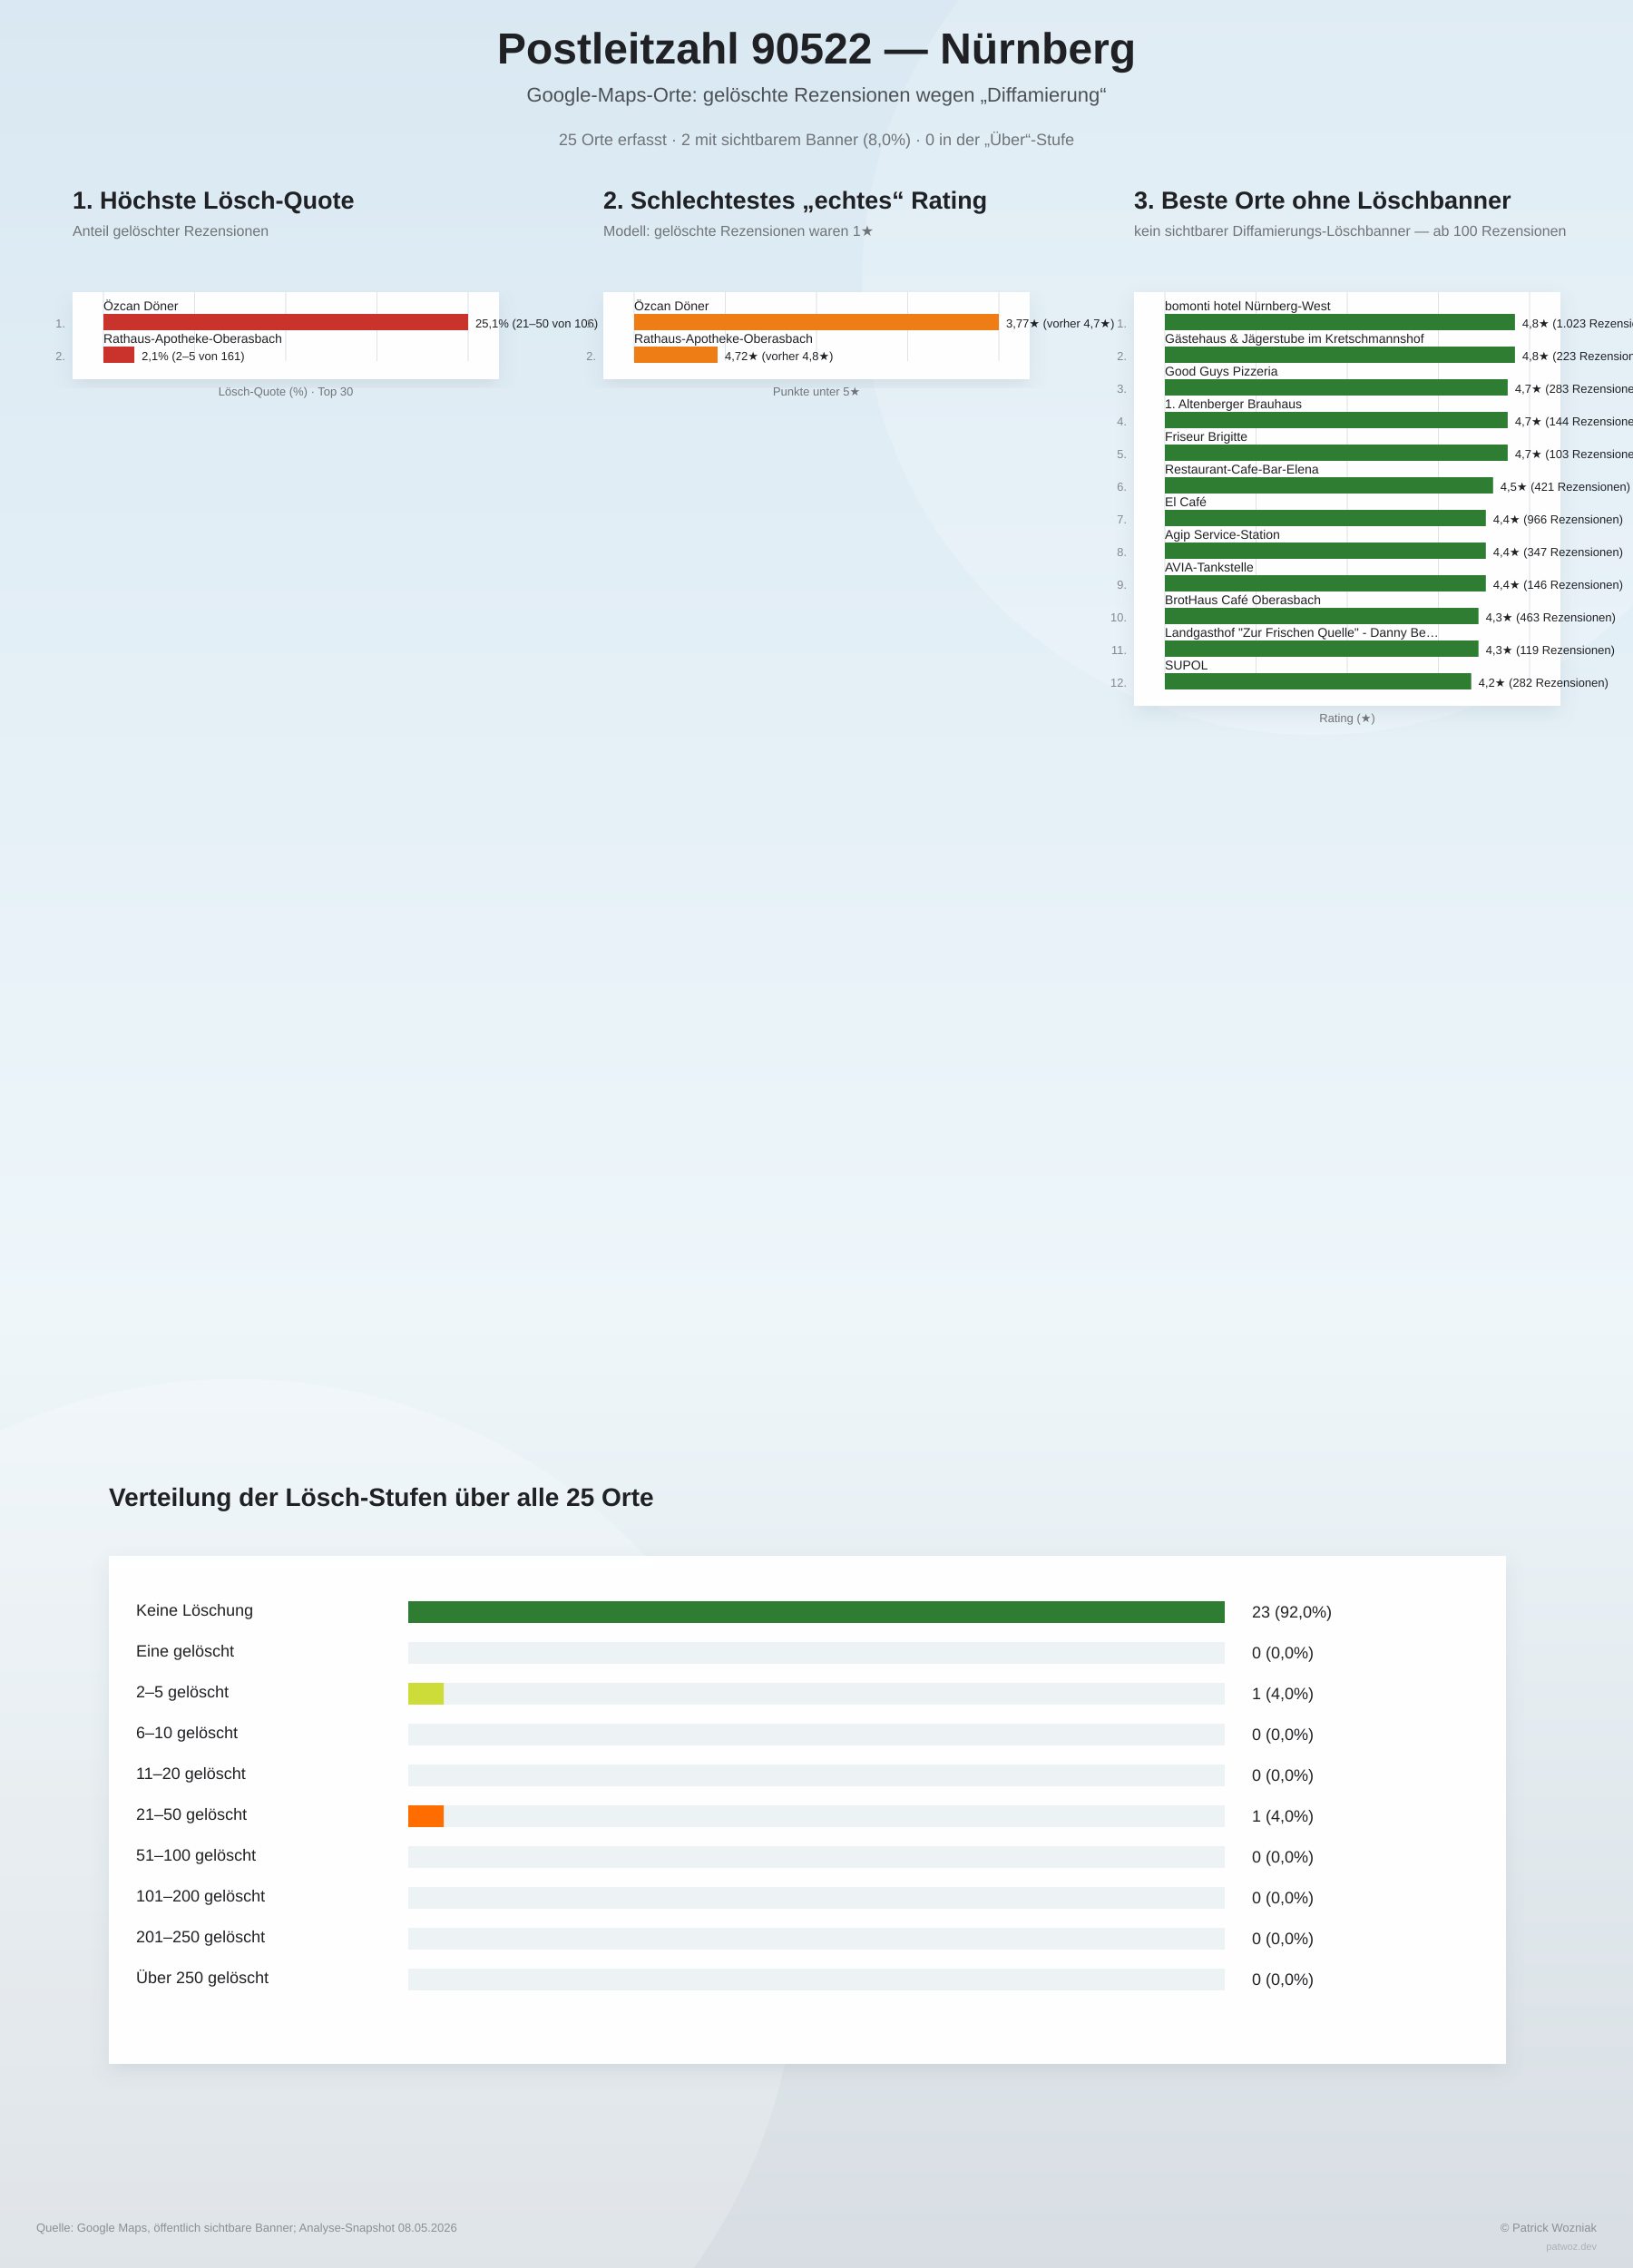
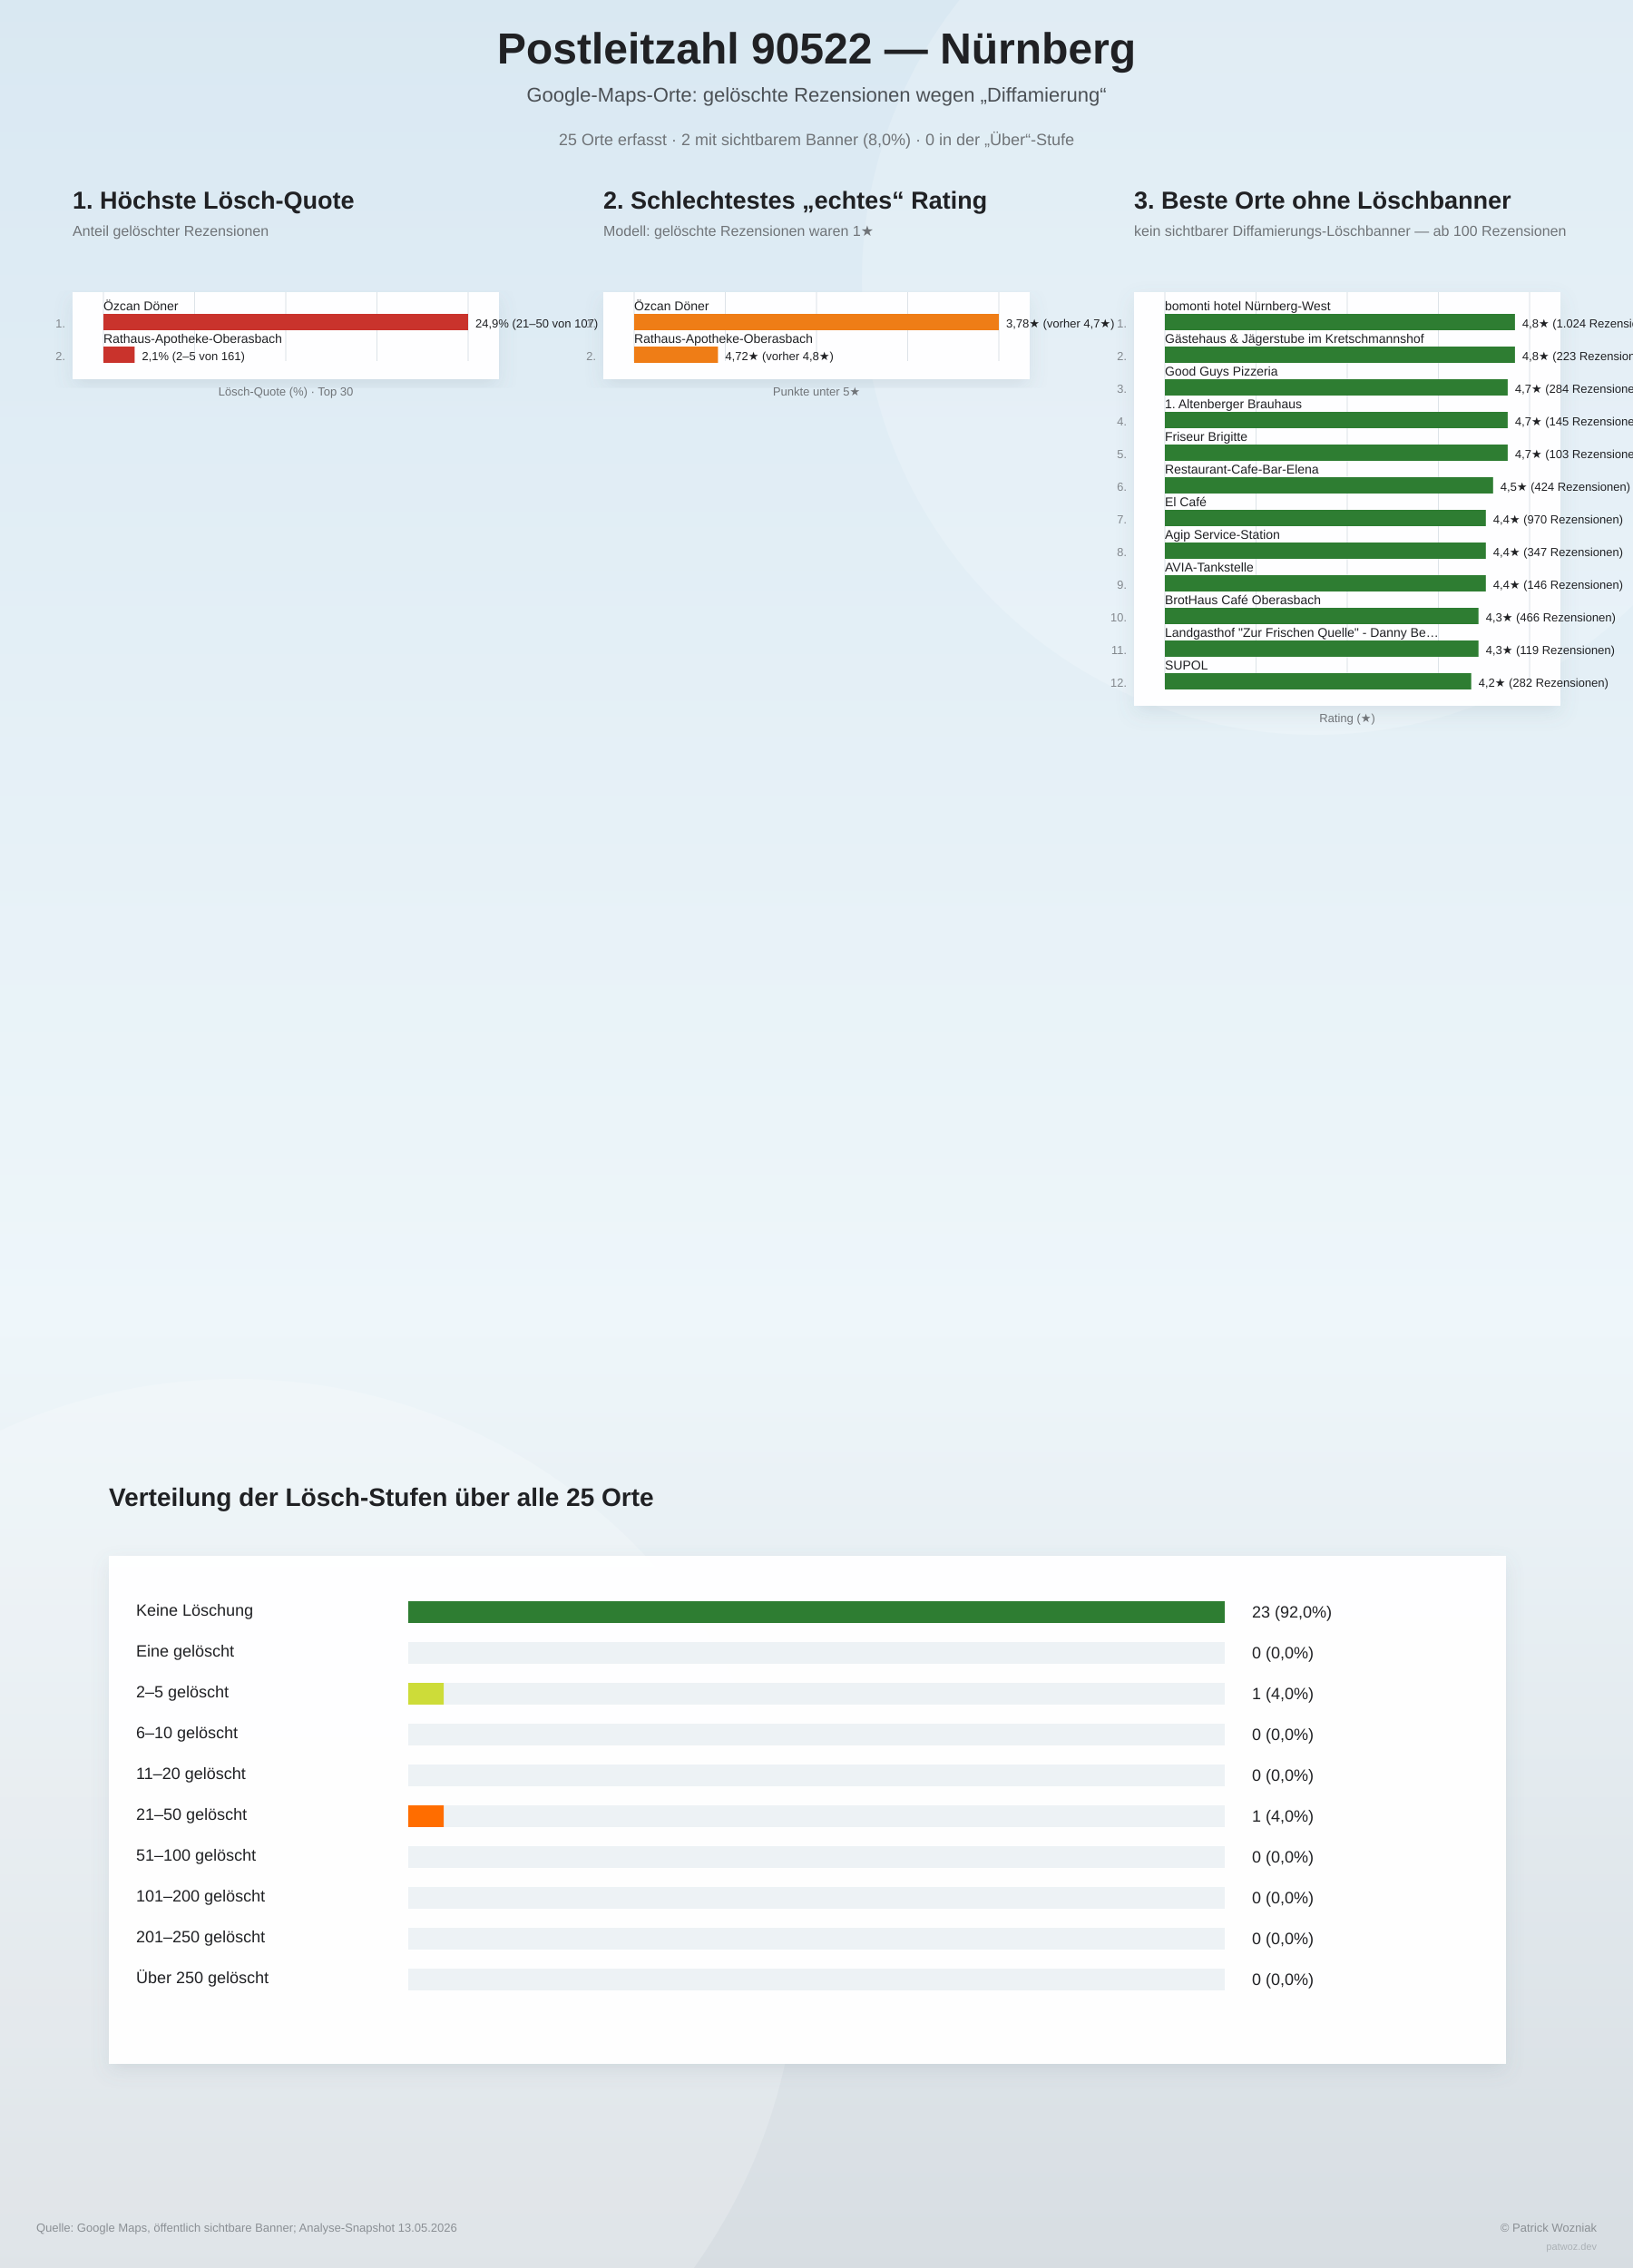
<svg xmlns="http://www.w3.org/2000/svg" width="1800" height="2500" viewBox="0 0 1800 2500">
  <defs>
    <linearGradient id="bg" x1="0" y1="0" x2="0" y2="1">
      <stop offset="0%" stop-color="#d9e8f2" />
      <stop offset="58%" stop-color="#eef6fa" />
      <stop offset="100%" stop-color="#d7dde2" />
    </linearGradient>
    <filter id="softShadow" x="-10%" y="-10%" width="120%" height="120%">
      <feDropShadow dx="0" dy="8" stdDeviation="10" flood-color="#6d7f8a" flood-opacity="0.16" />
    </filter>
  </defs>
  <rect width="100%" height="100%" fill="url(#bg)" />
  <circle cx="1450" cy="310" r="500" fill="#ffffff" opacity="0.18" />
  <circle cx="260" cy="2140" r="620" fill="#ffffff" opacity="0.20" />
  <text x="900" y="70" text-anchor="middle" font-family="Arial, sans-serif" font-size="48" font-weight="800" fill="#202124">Postleitzahl 90522 — Nürnberg</text>
  <text x="900" y="112" text-anchor="middle" font-family="Arial, sans-serif" font-size="22" fill="#4b5055">Google-Maps-Orte: gelöschte Rezensionen wegen „Diffamierung“</text>
  <text x="900" y="160" text-anchor="middle" font-family="Arial, sans-serif" font-size="18" fill="#6f7377">25 Orte erfasst · 2 mit sichtbarem Banner (8,0%) · 0 in der „Über“-Stufe</text>
  <g>
    <text x="80" y="230" font-family="Arial, sans-serif" font-size="27" font-weight="800" fill="#202124">1. Höchste Lösch-Quote</text>
    <text x="80" y="260" font-family="Arial, sans-serif" font-size="16" fill="#6f7377">Anteil gelöschter Rezensionen</text>
    <rect x="80" y="322" width="470" height="96" fill="#ffffff" opacity="0.96" filter="url(#softShadow)" />
    <line x1="114.0" y1="322" x2="114.0" y2="398.0" stroke="#dde3e8" stroke-width="1" />
    <line x1="214.5" y1="322" x2="214.5" y2="398.0" stroke="#dde3e8" stroke-width="1" />
    <line x1="315.0" y1="322" x2="315.0" y2="398.0" stroke="#dde3e8" stroke-width="1" />
    <line x1="415.5" y1="322" x2="415.5" y2="398.0" stroke="#dde3e8" stroke-width="1" />
    <line x1="516.0" y1="322" x2="516.0" y2="398.0" stroke="#dde3e8" stroke-width="1" />
    <text x="72" y="361.0" text-anchor="end" font-family="Arial, sans-serif" font-size="13" fill="#83888d">1.</text>
    <text x="114" y="342.0" font-family="Arial, sans-serif" font-size="14" fill="#202124">Özcan Döner</text>
    <rect x="114" y="346.0" width="402.0" height="18" fill="#c9332c" />
-     <text x="524.0" y="361.0" font-family="Arial, sans-serif" font-size="13" fill="#202124">25,1%  (21–50 von 106)</text>
+     <text x="524.0" y="361.0" font-family="Arial, sans-serif" font-size="13" fill="#202124">24,9%  (21–50 von 107)</text>
    <text x="72" y="397.0" text-anchor="end" font-family="Arial, sans-serif" font-size="13" fill="#83888d">2.</text>
    <text x="114" y="378.0" font-family="Arial, sans-serif" font-size="14" fill="#202124">Rathaus-Apotheke-Oberasbach</text>
-     <rect x="114" y="382.0" width="34.1" height="18" fill="#c9332c" />
-     <text x="156.1" y="397.0" font-family="Arial, sans-serif" font-size="13" fill="#202124">2,1%  (2–5 von 161)</text>
+     <rect x="114" y="382.0" width="34.4" height="18" fill="#c9332c" />
+     <text x="156.4" y="397.0" font-family="Arial, sans-serif" font-size="13" fill="#202124">2,1%  (2–5 von 161)</text>
    <text x="315" y="436.0" text-anchor="middle" font-family="Arial, sans-serif" font-size="13" fill="#6f7377">Lösch-Quote (%) · Top 30</text>
  </g>
  <g>
    <text x="665" y="230" font-family="Arial, sans-serif" font-size="27" font-weight="800" fill="#202124">2. Schlechtestes „echtes“ Rating</text>
    <text x="665" y="260" font-family="Arial, sans-serif" font-size="16" fill="#6f7377">Modell: gelöschte Rezensionen waren 1★</text>
    <rect x="665" y="322" width="470" height="96" fill="#ffffff" opacity="0.96" filter="url(#softShadow)" />
    <line x1="699.0" y1="322" x2="699.0" y2="398.0" stroke="#dde3e8" stroke-width="1" />
    <line x1="799.5" y1="322" x2="799.5" y2="398.0" stroke="#dde3e8" stroke-width="1" />
    <line x1="900.0" y1="322" x2="900.0" y2="398.0" stroke="#dde3e8" stroke-width="1" />
    <line x1="1000.5" y1="322" x2="1000.5" y2="398.0" stroke="#dde3e8" stroke-width="1" />
    <line x1="1101.0" y1="322" x2="1101.0" y2="398.0" stroke="#dde3e8" stroke-width="1" />
    <text x="657" y="361.0" text-anchor="end" font-family="Arial, sans-serif" font-size="13" fill="#83888d">1.</text>
    <text x="699" y="342.0" font-family="Arial, sans-serif" font-size="14" fill="#202124">Özcan Döner</text>
    <rect x="699" y="346.0" width="402.0" height="18" fill="#ef7d16" />
-     <text x="1109.0" y="361.0" font-family="Arial, sans-serif" font-size="13" fill="#202124">3,77★  (vorher 4,7★)</text>
+     <text x="1109.0" y="361.0" font-family="Arial, sans-serif" font-size="13" fill="#202124">3,78★  (vorher 4,7★)</text>
    <text x="657" y="397.0" text-anchor="end" font-family="Arial, sans-serif" font-size="13" fill="#83888d">2.</text>
    <text x="699" y="378.0" font-family="Arial, sans-serif" font-size="14" fill="#202124">Rathaus-Apotheke-Oberasbach</text>
-     <rect x="699" y="382.0" width="92.0" height="18" fill="#ef7d16" />
-     <text x="799.0" y="397.0" font-family="Arial, sans-serif" font-size="13" fill="#202124">4,72★  (vorher 4,8★)</text>
+     <rect x="699" y="382.0" width="92.4" height="18" fill="#ef7d16" />
+     <text x="799.4" y="397.0" font-family="Arial, sans-serif" font-size="13" fill="#202124">4,72★  (vorher 4,8★)</text>
    <text x="900" y="436.0" text-anchor="middle" font-family="Arial, sans-serif" font-size="13" fill="#6f7377">Punkte unter 5★</text>
  </g>
  <g>
    <text x="1250" y="230" font-family="Arial, sans-serif" font-size="27" font-weight="800" fill="#202124">3. Beste Orte ohne Löschbanner</text>
    <text x="1250" y="260" font-family="Arial, sans-serif" font-size="16" fill="#6f7377">kein sichtbarer Diffamierungs-Löschbanner — ab 100 Rezensionen</text>
    <rect x="1250" y="322" width="470" height="456" fill="#ffffff" opacity="0.96" filter="url(#softShadow)" />
    <line x1="1284.0" y1="322" x2="1284.0" y2="758.0" stroke="#dde3e8" stroke-width="1" />
    <line x1="1384.5" y1="322" x2="1384.5" y2="758.0" stroke="#dde3e8" stroke-width="1" />
    <line x1="1485.0" y1="322" x2="1485.0" y2="758.0" stroke="#dde3e8" stroke-width="1" />
    <line x1="1585.5" y1="322" x2="1585.5" y2="758.0" stroke="#dde3e8" stroke-width="1" />
    <line x1="1686.0" y1="322" x2="1686.0" y2="758.0" stroke="#dde3e8" stroke-width="1" />
    <text x="1242" y="361.0" text-anchor="end" font-family="Arial, sans-serif" font-size="13" fill="#83888d">1.</text>
    <text x="1284" y="342.0" font-family="Arial, sans-serif" font-size="14" fill="#202124">bomonti hotel Nürnberg-West</text>
    <rect x="1284" y="346.0" width="385.9" height="18" fill="#2e7d32" />
-     <text x="1677.9" y="361.0" font-family="Arial, sans-serif" font-size="13" fill="#202124">4,8★  (1.023 Rezensionen)</text>
+     <text x="1677.9" y="361.0" font-family="Arial, sans-serif" font-size="13" fill="#202124">4,8★  (1.024 Rezensionen)</text>
    <text x="1242" y="397.0" text-anchor="end" font-family="Arial, sans-serif" font-size="13" fill="#83888d">2.</text>
    <text x="1284" y="378.0" font-family="Arial, sans-serif" font-size="14" fill="#202124">Gästehaus &amp; Jägerstube im Kretschmannshof</text>
    <rect x="1284" y="382.0" width="385.9" height="18" fill="#2e7d32" />
    <text x="1677.9" y="397.0" font-family="Arial, sans-serif" font-size="13" fill="#202124">4,8★  (223 Rezensionen)</text>
    <text x="1242" y="433.0" text-anchor="end" font-family="Arial, sans-serif" font-size="13" fill="#83888d">3.</text>
    <text x="1284" y="414.0" font-family="Arial, sans-serif" font-size="14" fill="#202124">Good Guys Pizzeria</text>
    <rect x="1284" y="418.0" width="377.9" height="18" fill="#2e7d32" />
-     <text x="1669.9" y="433.0" font-family="Arial, sans-serif" font-size="13" fill="#202124">4,7★  (283 Rezensionen)</text>
+     <text x="1669.9" y="433.0" font-family="Arial, sans-serif" font-size="13" fill="#202124">4,7★  (284 Rezensionen)</text>
    <text x="1242" y="469.0" text-anchor="end" font-family="Arial, sans-serif" font-size="13" fill="#83888d">4.</text>
    <text x="1284" y="450.0" font-family="Arial, sans-serif" font-size="14" fill="#202124">1. Altenberger Brauhaus</text>
    <rect x="1284" y="454.0" width="377.9" height="18" fill="#2e7d32" />
-     <text x="1669.9" y="469.0" font-family="Arial, sans-serif" font-size="13" fill="#202124">4,7★  (144 Rezensionen)</text>
+     <text x="1669.9" y="469.0" font-family="Arial, sans-serif" font-size="13" fill="#202124">4,7★  (145 Rezensionen)</text>
    <text x="1242" y="505.0" text-anchor="end" font-family="Arial, sans-serif" font-size="13" fill="#83888d">5.</text>
    <text x="1284" y="486.0" font-family="Arial, sans-serif" font-size="14" fill="#202124">Friseur Brigitte</text>
    <rect x="1284" y="490.0" width="377.9" height="18" fill="#2e7d32" />
    <text x="1669.9" y="505.0" font-family="Arial, sans-serif" font-size="13" fill="#202124">4,7★  (103 Rezensionen)</text>
    <text x="1242" y="541.0" text-anchor="end" font-family="Arial, sans-serif" font-size="13" fill="#83888d">6.</text>
    <text x="1284" y="522.0" font-family="Arial, sans-serif" font-size="14" fill="#202124">Restaurant-Cafe-Bar-Elena</text>
    <rect x="1284" y="526.0" width="361.8" height="18" fill="#2e7d32" />
-     <text x="1653.8" y="541.0" font-family="Arial, sans-serif" font-size="13" fill="#202124">4,5★  (421 Rezensionen)</text>
+     <text x="1653.8" y="541.0" font-family="Arial, sans-serif" font-size="13" fill="#202124">4,5★  (424 Rezensionen)</text>
    <text x="1242" y="577.0" text-anchor="end" font-family="Arial, sans-serif" font-size="13" fill="#83888d">7.</text>
    <text x="1284" y="558.0" font-family="Arial, sans-serif" font-size="14" fill="#202124">El Café</text>
    <rect x="1284" y="562.0" width="353.8" height="18" fill="#2e7d32" />
-     <text x="1645.8" y="577.0" font-family="Arial, sans-serif" font-size="13" fill="#202124">4,4★  (966 Rezensionen)</text>
+     <text x="1645.8" y="577.0" font-family="Arial, sans-serif" font-size="13" fill="#202124">4,4★  (970 Rezensionen)</text>
    <text x="1242" y="613.0" text-anchor="end" font-family="Arial, sans-serif" font-size="13" fill="#83888d">8.</text>
    <text x="1284" y="594.0" font-family="Arial, sans-serif" font-size="14" fill="#202124">Agip Service-Station</text>
    <rect x="1284" y="598.0" width="353.8" height="18" fill="#2e7d32" />
    <text x="1645.8" y="613.0" font-family="Arial, sans-serif" font-size="13" fill="#202124">4,4★  (347 Rezensionen)</text>
    <text x="1242" y="649.0" text-anchor="end" font-family="Arial, sans-serif" font-size="13" fill="#83888d">9.</text>
    <text x="1284" y="630.0" font-family="Arial, sans-serif" font-size="14" fill="#202124">AVIA-Tankstelle</text>
    <rect x="1284" y="634.0" width="353.8" height="18" fill="#2e7d32" />
    <text x="1645.8" y="649.0" font-family="Arial, sans-serif" font-size="13" fill="#202124">4,4★  (146 Rezensionen)</text>
    <text x="1242" y="685.0" text-anchor="end" font-family="Arial, sans-serif" font-size="13" fill="#83888d">10.</text>
    <text x="1284" y="666.0" font-family="Arial, sans-serif" font-size="14" fill="#202124">BrotHaus Café Oberasbach</text>
    <rect x="1284" y="670.0" width="345.7" height="18" fill="#2e7d32" />
-     <text x="1637.7" y="685.0" font-family="Arial, sans-serif" font-size="13" fill="#202124">4,3★  (463 Rezensionen)</text>
+     <text x="1637.7" y="685.0" font-family="Arial, sans-serif" font-size="13" fill="#202124">4,3★  (466 Rezensionen)</text>
    <text x="1242" y="721.0" text-anchor="end" font-family="Arial, sans-serif" font-size="13" fill="#83888d">11.</text>
    <text x="1284" y="702.0" font-family="Arial, sans-serif" font-size="14" fill="#202124">Landgasthof "Zur Frischen Quelle" - Danny Be…</text>
    <rect x="1284" y="706.0" width="345.7" height="18" fill="#2e7d32" />
    <text x="1637.7" y="721.0" font-family="Arial, sans-serif" font-size="13" fill="#202124">4,3★  (119 Rezensionen)</text>
    <text x="1242" y="757.0" text-anchor="end" font-family="Arial, sans-serif" font-size="13" fill="#83888d">12.</text>
    <text x="1284" y="738.0" font-family="Arial, sans-serif" font-size="14" fill="#202124">SUPOL</text>
    <rect x="1284" y="742.0" width="337.7" height="18" fill="#2e7d32" />
    <text x="1629.7" y="757.0" font-family="Arial, sans-serif" font-size="13" fill="#202124">4,2★  (282 Rezensionen)</text>
    <text x="1485" y="796.0" text-anchor="middle" font-family="Arial, sans-serif" font-size="13" fill="#6f7377">Rating (★)</text>
  </g>
  <g>
    <text x="120" y="1660" font-family="Arial, sans-serif" font-size="28" font-weight="800" fill="#202124">Verteilung der Lösch-Stufen über alle 25 Orte</text>
    <rect x="120" y="1715" width="1540" height="560" fill="#ffffff" opacity="0.96" filter="url(#softShadow)" />
    <text x="150" y="1781" font-family="Arial, sans-serif" font-size="18" fill="#202124">Keine Löschung</text>
    <rect x="450" y="1765" width="900" height="24" fill="#edf2f5" />
    <rect x="450" y="1765" width="900.0" height="24" fill="#2e7d32" />
    <text x="1380" y="1783" font-family="Arial, sans-serif" font-size="18" fill="#202124">23 (92,0%)</text>
    <text x="150" y="1826" font-family="Arial, sans-serif" font-size="18" fill="#202124">Eine gelöscht</text>
    <rect x="450" y="1810" width="900" height="24" fill="#edf2f5" />
    <rect x="450" y="1810" width="0.0" height="24" fill="#8bc34a" />
    <text x="1380" y="1828" font-family="Arial, sans-serif" font-size="18" fill="#202124">0 (0,0%)</text>
    <text x="150" y="1871" font-family="Arial, sans-serif" font-size="18" fill="#202124">2–5 gelöscht</text>
    <rect x="450" y="1855" width="900" height="24" fill="#edf2f5" />
    <rect x="450" y="1855" width="39.1" height="24" fill="#cddc39" />
    <text x="1380" y="1873" font-family="Arial, sans-serif" font-size="18" fill="#202124">1 (4,0%)</text>
    <text x="150" y="1916" font-family="Arial, sans-serif" font-size="18" fill="#202124">6–10 gelöscht</text>
    <rect x="450" y="1900" width="900" height="24" fill="#edf2f5" />
    <rect x="450" y="1900" width="0.0" height="24" fill="#ffca28" />
    <text x="1380" y="1918" font-family="Arial, sans-serif" font-size="18" fill="#202124">0 (0,0%)</text>
    <text x="150" y="1961" font-family="Arial, sans-serif" font-size="18" fill="#202124">11–20 gelöscht</text>
    <rect x="450" y="1945" width="900" height="24" fill="#edf2f5" />
    <rect x="450" y="1945" width="0.0" height="24" fill="#ff9f1c" />
    <text x="1380" y="1963" font-family="Arial, sans-serif" font-size="18" fill="#202124">0 (0,0%)</text>
    <text x="150" y="2006" font-family="Arial, sans-serif" font-size="18" fill="#202124">21–50 gelöscht</text>
    <rect x="450" y="1990" width="900" height="24" fill="#edf2f5" />
    <rect x="450" y="1990" width="39.1" height="24" fill="#ff6d00" />
    <text x="1380" y="2008" font-family="Arial, sans-serif" font-size="18" fill="#202124">1 (4,0%)</text>
    <text x="150" y="2051" font-family="Arial, sans-serif" font-size="18" fill="#202124">51–100 gelöscht</text>
    <rect x="450" y="2035" width="900" height="24" fill="#edf2f5" />
    <rect x="450" y="2035" width="0.0" height="24" fill="#e5391b" />
    <text x="1380" y="2053" font-family="Arial, sans-serif" font-size="18" fill="#202124">0 (0,0%)</text>
    <text x="150" y="2096" font-family="Arial, sans-serif" font-size="18" fill="#202124">101–200 gelöscht</text>
    <rect x="450" y="2080" width="900" height="24" fill="#edf2f5" />
    <rect x="450" y="2080" width="0.0" height="24" fill="#c62828" />
    <text x="1380" y="2098" font-family="Arial, sans-serif" font-size="18" fill="#202124">0 (0,0%)</text>
    <text x="150" y="2141" font-family="Arial, sans-serif" font-size="18" fill="#202124">201–250 gelöscht</text>
    <rect x="450" y="2125" width="900" height="24" fill="#edf2f5" />
    <rect x="450" y="2125" width="0.0" height="24" fill="#8e1919" />
    <text x="1380" y="2143" font-family="Arial, sans-serif" font-size="18" fill="#202124">0 (0,0%)</text>
    <text x="150" y="2186" font-family="Arial, sans-serif" font-size="18" fill="#202124">Über 250 gelöscht</text>
    <rect x="450" y="2170" width="900" height="24" fill="#edf2f5" />
    <rect x="450" y="2170" width="0.0" height="24" fill="#5b0f0f" />
    <text x="1380" y="2188" font-family="Arial, sans-serif" font-size="18" fill="#202124">0 (0,0%)</text>
  </g>
-   <text x="40" y="2460" font-family="Arial, sans-serif" font-size="13" fill="#8a8f94">Quelle: Google Maps, öffentlich sichtbare Banner; Analyse-Snapshot 08.05.2026</text>
+   <text x="40" y="2460" font-family="Arial, sans-serif" font-size="13" fill="#8a8f94">Quelle: Google Maps, öffentlich sichtbare Banner; Analyse-Snapshot 13.05.2026</text>
  <text x="1760" y="2460" text-anchor="end" font-family="Arial, sans-serif" font-size="13" fill="#8a8f94">© <a href="https://patwoz.dev" target="_blank" style="fill:#8a8f94;text-decoration:none">Patrick Wozniak</a>
  </text>
  <text x="1760" y="2480" text-anchor="end" font-family="Arial, sans-serif" font-size="11" fill="#aab0b5">patwoz.dev</text>
</svg>
